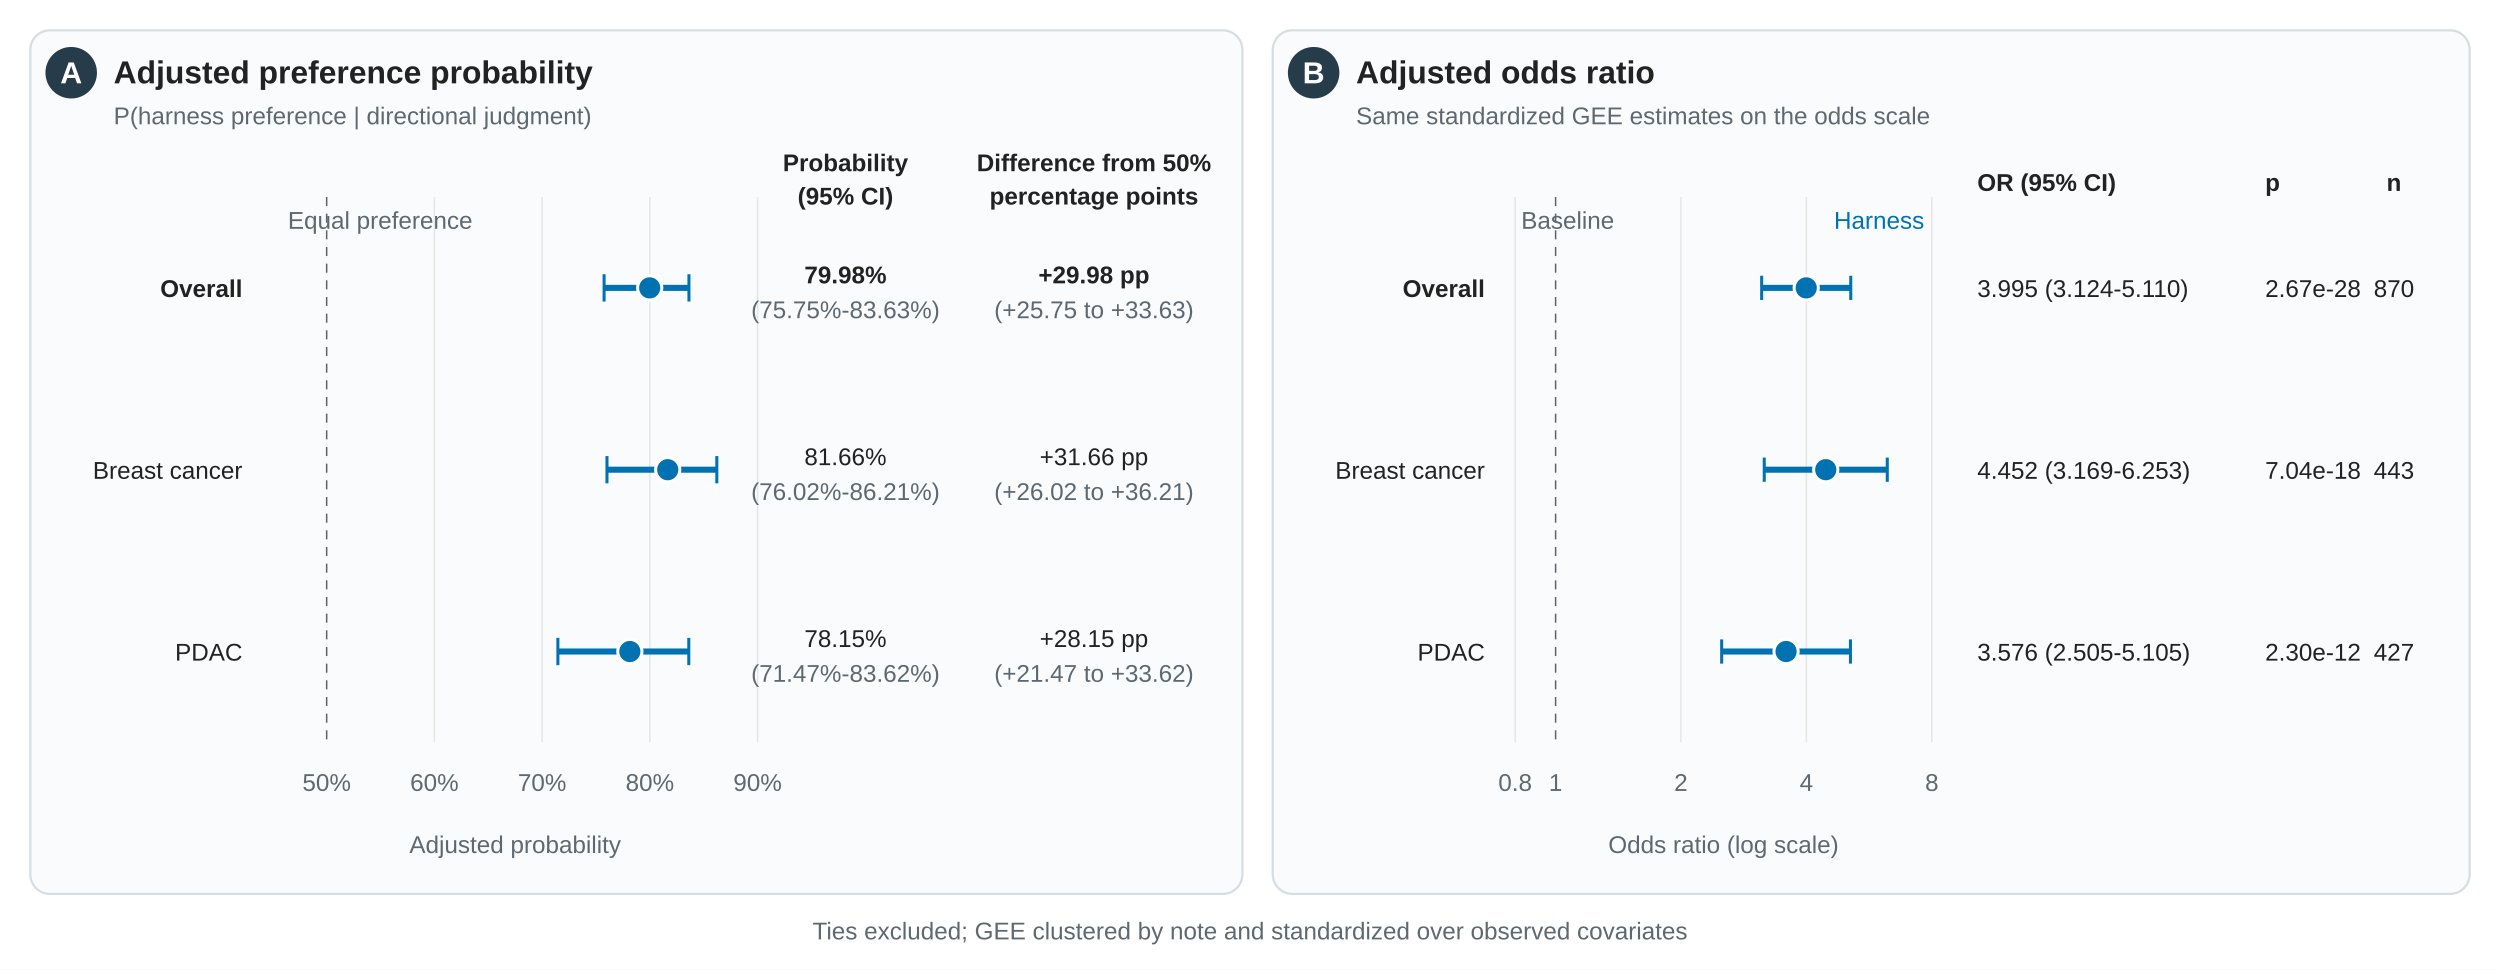
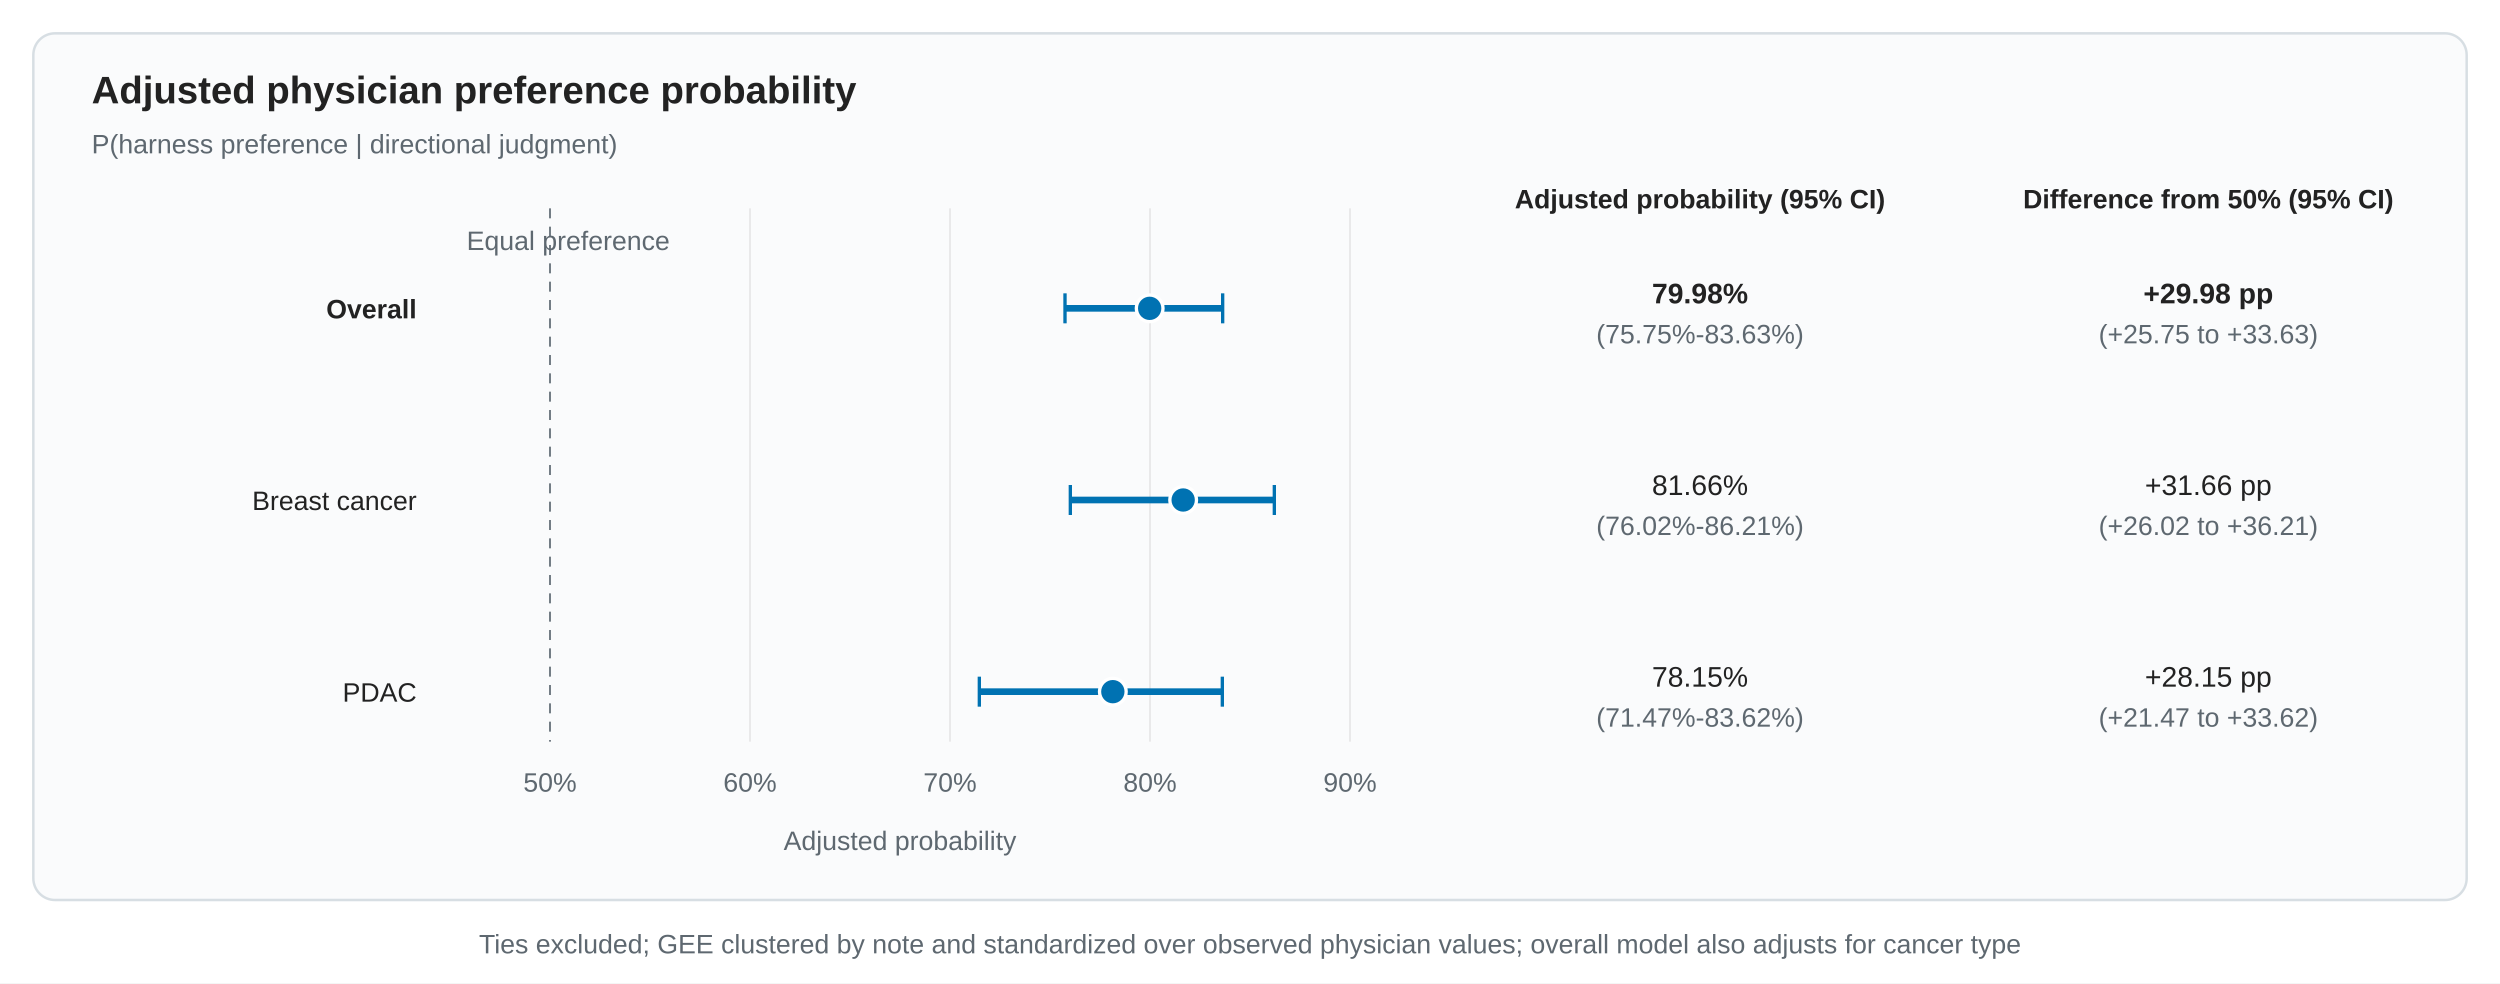
- <svg xmlns="http://www.w3.org/2000/svg" width="1650" height="640" viewBox="0 0 1650 640">
-   <rect width="100%" height="100%" fill="white" />
+ <svg xmlns="http://www.w3.org/2000/svg" width="1500" height="590" viewBox="0 0 1500 590">
+   <rect x="0" y="0" width="1500" height="590" fill="#FFFFFF" />
  <defs>
    <marker id="arrow" viewBox="0 0 10 10" refX="9" refY="5" markerWidth="7" markerHeight="7" orient="auto-start-reverse">
      <path d="M0 0 L10 5 L0 10 z" fill="#65737E" />
    </marker>
    <marker id="arrow-blue" viewBox="0 0 10 10" refX="9" refY="5" markerWidth="7" markerHeight="7" orient="auto-start-reverse">
      <path d="M0 0 L10 5 L0 10 z" fill="#0072B2" />
    </marker>
    <marker id="arrow-purple" viewBox="0 0 10 10" refX="9" refY="5" markerWidth="7" markerHeight="7" orient="auto-start-reverse">
      <path d="M0 0 L10 5 L0 10 z" fill="#7A5FA8" />
    </marker>
    <marker id="arrow-green" viewBox="0 0 10 10" refX="9" refY="5" markerWidth="7" markerHeight="7" orient="auto-start-reverse">
      <path d="M0 0 L10 5 L0 10 z" fill="#009E73" />
    </marker>
    <marker id="arrow-orange" viewBox="0 0 10 10" refX="9" refY="5" markerWidth="7" markerHeight="7" orient="auto-start-reverse">
      <path d="M0 0 L10 5 L0 10 z" fill="#D55E00" />
    </marker>
  </defs>
  <g font-family="Arial, Helvetica, sans-serif" fill="#222222">
-     <rect x="20.0" y="20.0" width="800.0" height="570.0" rx="13" fill="#FAFBFC" stroke="#D7DEE3" stroke-width="1.5" />
-     <circle cx="47.0" cy="48.0" r="17" fill="#263C4A" />
-     <text x="47.0" y="55.0" text-anchor="middle" font-size="20" font-weight="700" fill="white">A</text>
-     <text x="75.0" y="55.0" text-anchor="start" font-size="21" font-weight="700" fill="#222222">Adjusted preference probability</text>
-     <text x="75.0" y="82.0" text-anchor="start" font-size="16" font-weight="400" fill="#5E6870">P(harness preference | directional judgment)</text>
-     <line x1="215.6" y1="130" x2="215.6" y2="490" stroke="#59656D" stroke-dasharray="6 5" />
-     <text x="215.6" y="522.0" text-anchor="middle" font-size="16" font-weight="400" fill="#5E6870">50%</text>
-     <line x1="286.7" y1="130" x2="286.7" y2="490" stroke="#E6E6E6" stroke-dasharray="0" />
-     <text x="286.7" y="522.0" text-anchor="middle" font-size="16" font-weight="400" fill="#5E6870">60%</text>
-     <line x1="357.8" y1="130" x2="357.8" y2="490" stroke="#E6E6E6" stroke-dasharray="0" />
-     <text x="357.8" y="522.0" text-anchor="middle" font-size="16" font-weight="400" fill="#5E6870">70%</text>
-     <line x1="428.9" y1="130" x2="428.9" y2="490" stroke="#E6E6E6" stroke-dasharray="0" />
-     <text x="428.9" y="522.0" text-anchor="middle" font-size="16" font-weight="400" fill="#5E6870">80%</text>
-     <line x1="500.0" y1="130" x2="500.0" y2="490" stroke="#E6E6E6" stroke-dasharray="0" />
-     <text x="500.0" y="522.0" text-anchor="middle" font-size="16" font-weight="400" fill="#5E6870">90%</text>
-     <text x="340.0" y="563.0" text-anchor="middle" font-size="16" font-weight="400" fill="#5E6870">Adjusted probability</text>
-     <text x="558.0" y="113.0" text-anchor="middle" font-size="16" font-weight="700" fill="#222222">Probability</text>
-     <text x="558.0" y="135.0" text-anchor="middle" font-size="16" font-weight="700" fill="#222222">(95% CI)</text>
-     <text x="722.0" y="113.0" text-anchor="middle" font-size="16" font-weight="700" fill="#222222">Difference from 50%</text>
-     <text x="722.0" y="135.0" text-anchor="middle" font-size="16" font-weight="700" fill="#222222">percentage points</text>
-     <text x="160.0" y="196.0" text-anchor="end" font-size="16" font-weight="700" fill="#222222">Overall</text>
-     <line x1="398.7" y1="190" x2="454.7" y2="190" stroke="#0072B2" stroke-width="4" />
-     <line x1="398.7" y1="181" x2="398.7" y2="199" stroke="#0072B2" stroke-width="2" />
-     <line x1="454.7" y1="181" x2="454.7" y2="199" stroke="#0072B2" stroke-width="2" />
-     <circle cx="428.8" cy="190" r="8" fill="#0072B2" stroke="white" stroke-width="2" />
-     <text x="558.0" y="187.0" text-anchor="middle" font-size="16" font-weight="700" fill="#222222">79.98%</text>
-     <text x="558.0" y="210.0" text-anchor="middle" font-size="16" font-weight="400" fill="#5E6870">(75.75%-83.63%)</text>
-     <text x="722.0" y="187.0" text-anchor="middle" font-size="16" font-weight="700" fill="#222222">+29.98 pp</text>
-     <text x="722.0" y="210.0" text-anchor="middle" font-size="16" font-weight="400" fill="#5E6870">(+25.75 to +33.63)</text>
-     <text x="160.0" y="316.0" text-anchor="end" font-size="16" font-weight="400" fill="#222222">Breast cancer</text>
-     <line x1="400.6" y1="310" x2="473.1" y2="310" stroke="#0072B2" stroke-width="4" />
-     <line x1="400.6" y1="301" x2="400.6" y2="319" stroke="#0072B2" stroke-width="2" />
-     <line x1="473.1" y1="301" x2="473.1" y2="319" stroke="#0072B2" stroke-width="2" />
-     <circle cx="440.7" cy="310" r="8" fill="#0072B2" stroke="white" stroke-width="2" />
-     <text x="558.0" y="307.0" text-anchor="middle" font-size="16" font-weight="400" fill="#222222">81.66%</text>
-     <text x="558.0" y="330.0" text-anchor="middle" font-size="16" font-weight="400" fill="#5E6870">(76.02%-86.21%)</text>
-     <text x="722.0" y="307.0" text-anchor="middle" font-size="16" font-weight="400" fill="#222222">+31.66 pp</text>
-     <text x="722.0" y="330.0" text-anchor="middle" font-size="16" font-weight="400" fill="#5E6870">(+26.02 to +36.21)</text>
-     <text x="160.0" y="436.0" text-anchor="end" font-size="16" font-weight="400" fill="#222222">PDAC</text>
-     <line x1="368.2" y1="430" x2="454.6" y2="430" stroke="#0072B2" stroke-width="4" />
-     <line x1="368.2" y1="421" x2="368.2" y2="439" stroke="#0072B2" stroke-width="2" />
-     <line x1="454.6" y1="421" x2="454.6" y2="439" stroke="#0072B2" stroke-width="2" />
-     <circle cx="415.7" cy="430" r="8" fill="#0072B2" stroke="white" stroke-width="2" />
-     <text x="558.0" y="427.0" text-anchor="middle" font-size="16" font-weight="400" fill="#222222">78.15%</text>
-     <text x="558.0" y="450.0" text-anchor="middle" font-size="16" font-weight="400" fill="#5E6870">(71.47%-83.62%)</text>
-     <text x="722.0" y="427.0" text-anchor="middle" font-size="16" font-weight="400" fill="#222222">+28.15 pp</text>
-     <text x="722.0" y="450.0" text-anchor="middle" font-size="16" font-weight="400" fill="#5E6870">(+21.47 to +33.62)</text>
-     <text x="190.0" y="151.0" text-anchor="start" font-size="16" font-weight="400" fill="#5E6870">Equal preference</text>
-     <rect x="840.0" y="20.0" width="790.0" height="570.0" rx="13" fill="#FAFBFC" stroke="#D7DEE3" stroke-width="1.5" />
-     <circle cx="867.0" cy="48.0" r="17" fill="#263C4A" />
-     <text x="867.0" y="55.0" text-anchor="middle" font-size="20" font-weight="700" fill="white">B</text>
-     <text x="895.0" y="55.0" text-anchor="start" font-size="21" font-weight="700" fill="#222222">Adjusted odds ratio</text>
-     <text x="895.0" y="82.0" text-anchor="start" font-size="16" font-weight="400" fill="#5E6870">Same standardized GEE estimates on the odds scale</text>
-     <line x1="1000.0" y1="130" x2="1000.0" y2="490" stroke="#E6E6E6" stroke-dasharray="0" />
-     <text x="1000.0" y="522.0" text-anchor="middle" font-size="16" font-weight="400" fill="#5E6870">0.8</text>
-     <line x1="1026.7" y1="130" x2="1026.7" y2="490" stroke="#59656D" stroke-dasharray="6 5" />
-     <text x="1026.7" y="522.0" text-anchor="middle" font-size="16" font-weight="400" fill="#5E6870">1</text>
-     <line x1="1109.4" y1="130" x2="1109.4" y2="490" stroke="#E6E6E6" stroke-dasharray="0" />
-     <text x="1109.4" y="522.0" text-anchor="middle" font-size="16" font-weight="400" fill="#5E6870">2</text>
-     <line x1="1192.2" y1="130" x2="1192.2" y2="490" stroke="#E6E6E6" stroke-dasharray="0" />
-     <text x="1192.2" y="522.0" text-anchor="middle" font-size="16" font-weight="400" fill="#5E6870">4</text>
-     <line x1="1275.0" y1="130" x2="1275.0" y2="490" stroke="#E6E6E6" stroke-dasharray="0" />
-     <text x="1275.0" y="522.0" text-anchor="middle" font-size="16" font-weight="400" fill="#5E6870">8</text>
-     <text x="1137.5" y="563.0" text-anchor="middle" font-size="16" font-weight="400" fill="#5E6870">Odds ratio (log scale)</text>
-     <text x="1305.0" y="126.0" text-anchor="start" font-size="16" font-weight="700" fill="#222222">OR (95% CI)</text>
-     <text x="1495.0" y="126.0" text-anchor="start" font-size="16" font-weight="700" fill="#222222">p</text>
-     <text x="1580.0" y="126.0" text-anchor="middle" font-size="16" font-weight="700" fill="#222222">n</text>
-     <text x="980.0" y="196.0" text-anchor="end" font-size="16" font-weight="700" fill="#222222">Overall</text>
-     <line x1="1162.7" y1="190" x2="1221.5" y2="190" stroke="#0072B2" stroke-width="4" />
-     <line x1="1162.7" y1="182" x2="1162.7" y2="198" stroke="#0072B2" stroke-width="2" />
-     <line x1="1221.5" y1="182" x2="1221.5" y2="198" stroke="#0072B2" stroke-width="2" />
-     <circle cx="1192.1" cy="190" r="8" fill="#0072B2" stroke="white" stroke-width="2" />
-     <text x="1305.0" y="196.0" text-anchor="start" font-size="16" font-weight="400" fill="#222222">3.995 (3.124-5.110)</text>
-     <text x="1495.0" y="196.0" text-anchor="start" font-size="16" font-weight="400" fill="#222222">2.67e-28</text>
-     <text x="1580.0" y="196.0" text-anchor="middle" font-size="16" font-weight="400" fill="#222222">870</text>
-     <text x="980.0" y="316.0" text-anchor="end" font-size="16" font-weight="400" fill="#222222">Breast cancer</text>
-     <line x1="1164.4" y1="310" x2="1245.6" y2="310" stroke="#0072B2" stroke-width="4" />
-     <line x1="1164.4" y1="302" x2="1164.4" y2="318" stroke="#0072B2" stroke-width="2" />
-     <line x1="1245.6" y1="302" x2="1245.6" y2="318" stroke="#0072B2" stroke-width="2" />
-     <circle cx="1205.0" cy="310" r="8" fill="#0072B2" stroke="white" stroke-width="2" />
-     <text x="1305.0" y="316.0" text-anchor="start" font-size="16" font-weight="400" fill="#222222">4.452 (3.169-6.253)</text>
-     <text x="1495.0" y="316.0" text-anchor="start" font-size="16" font-weight="400" fill="#222222">7.04e-18</text>
-     <text x="1580.0" y="316.0" text-anchor="middle" font-size="16" font-weight="400" fill="#222222">443</text>
-     <text x="980.0" y="436.0" text-anchor="end" font-size="16" font-weight="400" fill="#222222">PDAC</text>
-     <line x1="1136.3" y1="430" x2="1221.3" y2="430" stroke="#0072B2" stroke-width="4" />
-     <line x1="1136.3" y1="422" x2="1136.3" y2="438" stroke="#0072B2" stroke-width="2" />
-     <line x1="1221.3" y1="422" x2="1221.3" y2="438" stroke="#0072B2" stroke-width="2" />
-     <circle cx="1178.8" cy="430" r="8" fill="#0072B2" stroke="white" stroke-width="2" />
-     <text x="1305.0" y="436.0" text-anchor="start" font-size="16" font-weight="400" fill="#222222">3.576 (2.505-5.105)</text>
-     <text x="1495.0" y="436.0" text-anchor="start" font-size="16" font-weight="400" fill="#222222">2.30e-12</text>
-     <text x="1580.0" y="436.0" text-anchor="middle" font-size="16" font-weight="400" fill="#222222">427</text>
-     <text x="1004.0" y="151.0" text-anchor="start" font-size="16" font-weight="400" fill="#5E6870">Baseline</text>
-     <text x="1270.0" y="151.0" text-anchor="end" font-size="16" font-weight="400" fill="#0072B2">Harness</text>
-     <text x="825.0" y="620.0" text-anchor="middle" font-size="16" font-weight="400" fill="#5E6870">Ties excluded; GEE clustered by note and standardized over observed covariates</text>
+     <rect x="20.0" y="20.0" width="1460.0" height="520.0" rx="13" fill="#FAFBFC" stroke="#D7DEE3" stroke-width="1.5" />
+     <text x="55.0" y="62.0" text-anchor="start" font-size="23" font-weight="700" fill="#222222">Adjusted physician preference probability</text>
+     <text x="55.0" y="92.0" text-anchor="start" font-size="16" font-weight="400" fill="#5E6870">P(harness preference | directional judgment)</text>
+     <line x1="330.0" y1="125" x2="330.0" y2="445" stroke="#59656D" stroke-dasharray="6 5" />
+     <text x="330.0" y="475.0" text-anchor="middle" font-size="16" font-weight="400" fill="#5E6870">50%</text>
+     <line x1="450.0" y1="125" x2="450.0" y2="445" stroke="#E6E6E6" stroke-dasharray="0" />
+     <text x="450.0" y="475.0" text-anchor="middle" font-size="16" font-weight="400" fill="#5E6870">60%</text>
+     <line x1="570.0" y1="125" x2="570.0" y2="445" stroke="#E6E6E6" stroke-dasharray="0" />
+     <text x="570.0" y="475.0" text-anchor="middle" font-size="16" font-weight="400" fill="#5E6870">70%</text>
+     <line x1="690.0" y1="125" x2="690.0" y2="445" stroke="#E6E6E6" stroke-dasharray="0" />
+     <text x="690.0" y="475.0" text-anchor="middle" font-size="16" font-weight="400" fill="#5E6870">80%</text>
+     <line x1="810.0" y1="125" x2="810.0" y2="445" stroke="#E6E6E6" stroke-dasharray="0" />
+     <text x="810.0" y="475.0" text-anchor="middle" font-size="16" font-weight="400" fill="#5E6870">90%</text>
+     <text x="540.0" y="510.0" text-anchor="middle" font-size="16" font-weight="400" fill="#5E6870">Adjusted probability</text>
+     <text x="1020.0" y="125.0" text-anchor="middle" font-size="16" font-weight="700" fill="#222222">Adjusted probability (95% CI)</text>
+     <text x="1325.0" y="125.0" text-anchor="middle" font-size="16" font-weight="700" fill="#222222">Difference from 50% (95% CI)</text>
+     <text x="250.0" y="191.0" text-anchor="end" font-size="16" font-weight="700" fill="#222222">Overall</text>
+     <line x1="639.0" y1="185" x2="733.6" y2="185" stroke="#0072B2" stroke-width="4" />
+     <line x1="639.0" y1="176" x2="639.0" y2="194" stroke="#0072B2" stroke-width="2" />
+     <line x1="733.6" y1="176" x2="733.6" y2="194" stroke="#0072B2" stroke-width="2" />
+     <circle cx="689.8" cy="185" r="8" fill="#0072B2" stroke="white" stroke-width="2" />
+     <text x="1020.0" y="182.0" text-anchor="middle" font-size="17" font-weight="700" fill="#222222">79.98%</text>
+     <text x="1020.0" y="206.0" text-anchor="middle" font-size="16" font-weight="400" fill="#5E6870">(75.75%-83.63%)</text>
+     <text x="1325.0" y="182.0" text-anchor="middle" font-size="17" font-weight="700" fill="#222222">+29.98 pp</text>
+     <text x="1325.0" y="206.0" text-anchor="middle" font-size="16" font-weight="400" fill="#5E6870">(+25.75 to +33.63)</text>
+     <text x="250.0" y="306.0" text-anchor="end" font-size="16" font-weight="400" fill="#222222">Breast cancer</text>
+     <line x1="642.2" y1="300" x2="764.6" y2="300" stroke="#0072B2" stroke-width="4" />
+     <line x1="642.2" y1="291" x2="642.2" y2="309" stroke="#0072B2" stroke-width="2" />
+     <line x1="764.6" y1="291" x2="764.6" y2="309" stroke="#0072B2" stroke-width="2" />
+     <circle cx="709.9" cy="300" r="8" fill="#0072B2" stroke="white" stroke-width="2" />
+     <text x="1020.0" y="297.0" text-anchor="middle" font-size="17" font-weight="400" fill="#222222">81.66%</text>
+     <text x="1020.0" y="321.0" text-anchor="middle" font-size="16" font-weight="400" fill="#5E6870">(76.02%-86.21%)</text>
+     <text x="1325.0" y="297.0" text-anchor="middle" font-size="17" font-weight="400" fill="#222222">+31.66 pp</text>
+     <text x="1325.0" y="321.0" text-anchor="middle" font-size="16" font-weight="400" fill="#5E6870">(+26.02 to +36.21)</text>
+     <text x="250.0" y="421.0" text-anchor="end" font-size="16" font-weight="400" fill="#222222">PDAC</text>
+     <line x1="587.6" y1="415" x2="733.4" y2="415" stroke="#0072B2" stroke-width="4" />
+     <line x1="587.6" y1="406" x2="587.6" y2="424" stroke="#0072B2" stroke-width="2" />
+     <line x1="733.4" y1="406" x2="733.4" y2="424" stroke="#0072B2" stroke-width="2" />
+     <circle cx="667.7" cy="415" r="8" fill="#0072B2" stroke="white" stroke-width="2" />
+     <text x="1020.0" y="412.0" text-anchor="middle" font-size="17" font-weight="400" fill="#222222">78.15%</text>
+     <text x="1020.0" y="436.0" text-anchor="middle" font-size="16" font-weight="400" fill="#5E6870">(71.47%-83.62%)</text>
+     <text x="1325.0" y="412.0" text-anchor="middle" font-size="17" font-weight="400" fill="#222222">+28.15 pp</text>
+     <text x="1325.0" y="436.0" text-anchor="middle" font-size="16" font-weight="400" fill="#5E6870">(+21.47 to +33.62)</text>
+     <text x="280.0" y="150.0" text-anchor="start" font-size="16" font-weight="400" fill="#5E6870">Equal preference</text>
+     <text x="750.0" y="572.0" text-anchor="middle" font-size="16" font-weight="400" fill="#5E6870">Ties excluded; GEE clustered by note and standardized over observed physician values; overall model also adjusts for cancer type</text>
  </g>
</svg>
